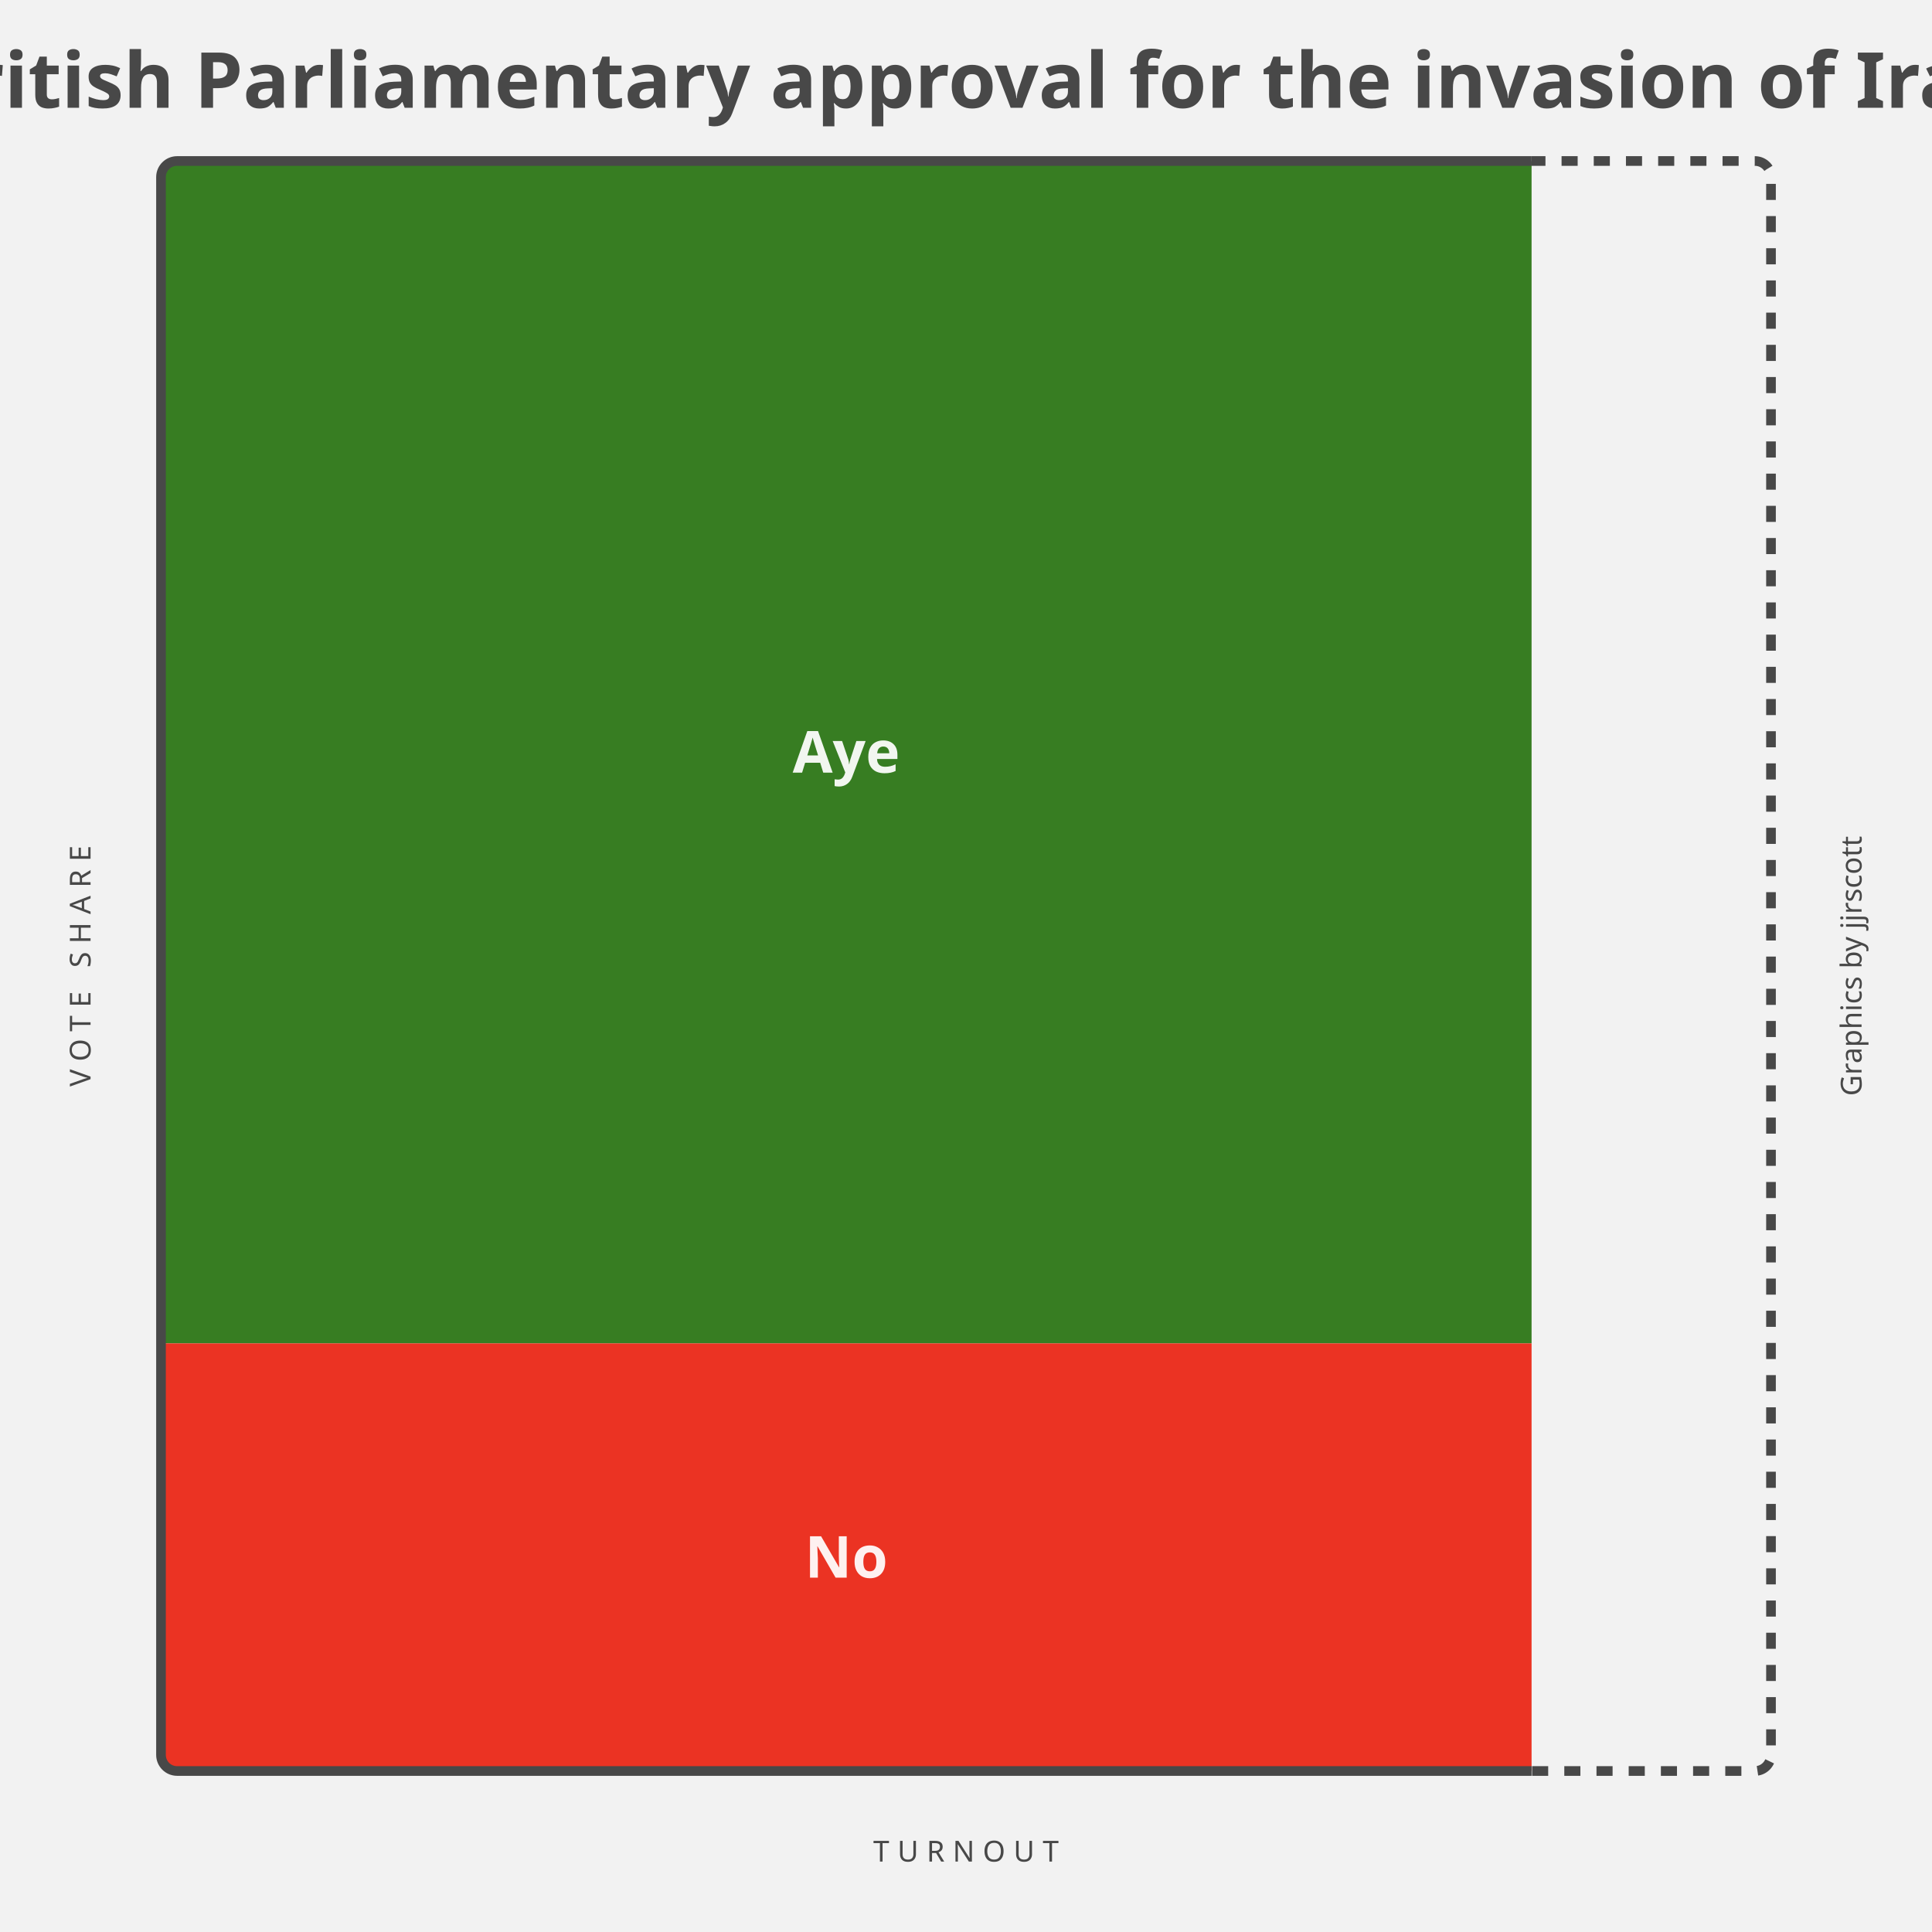
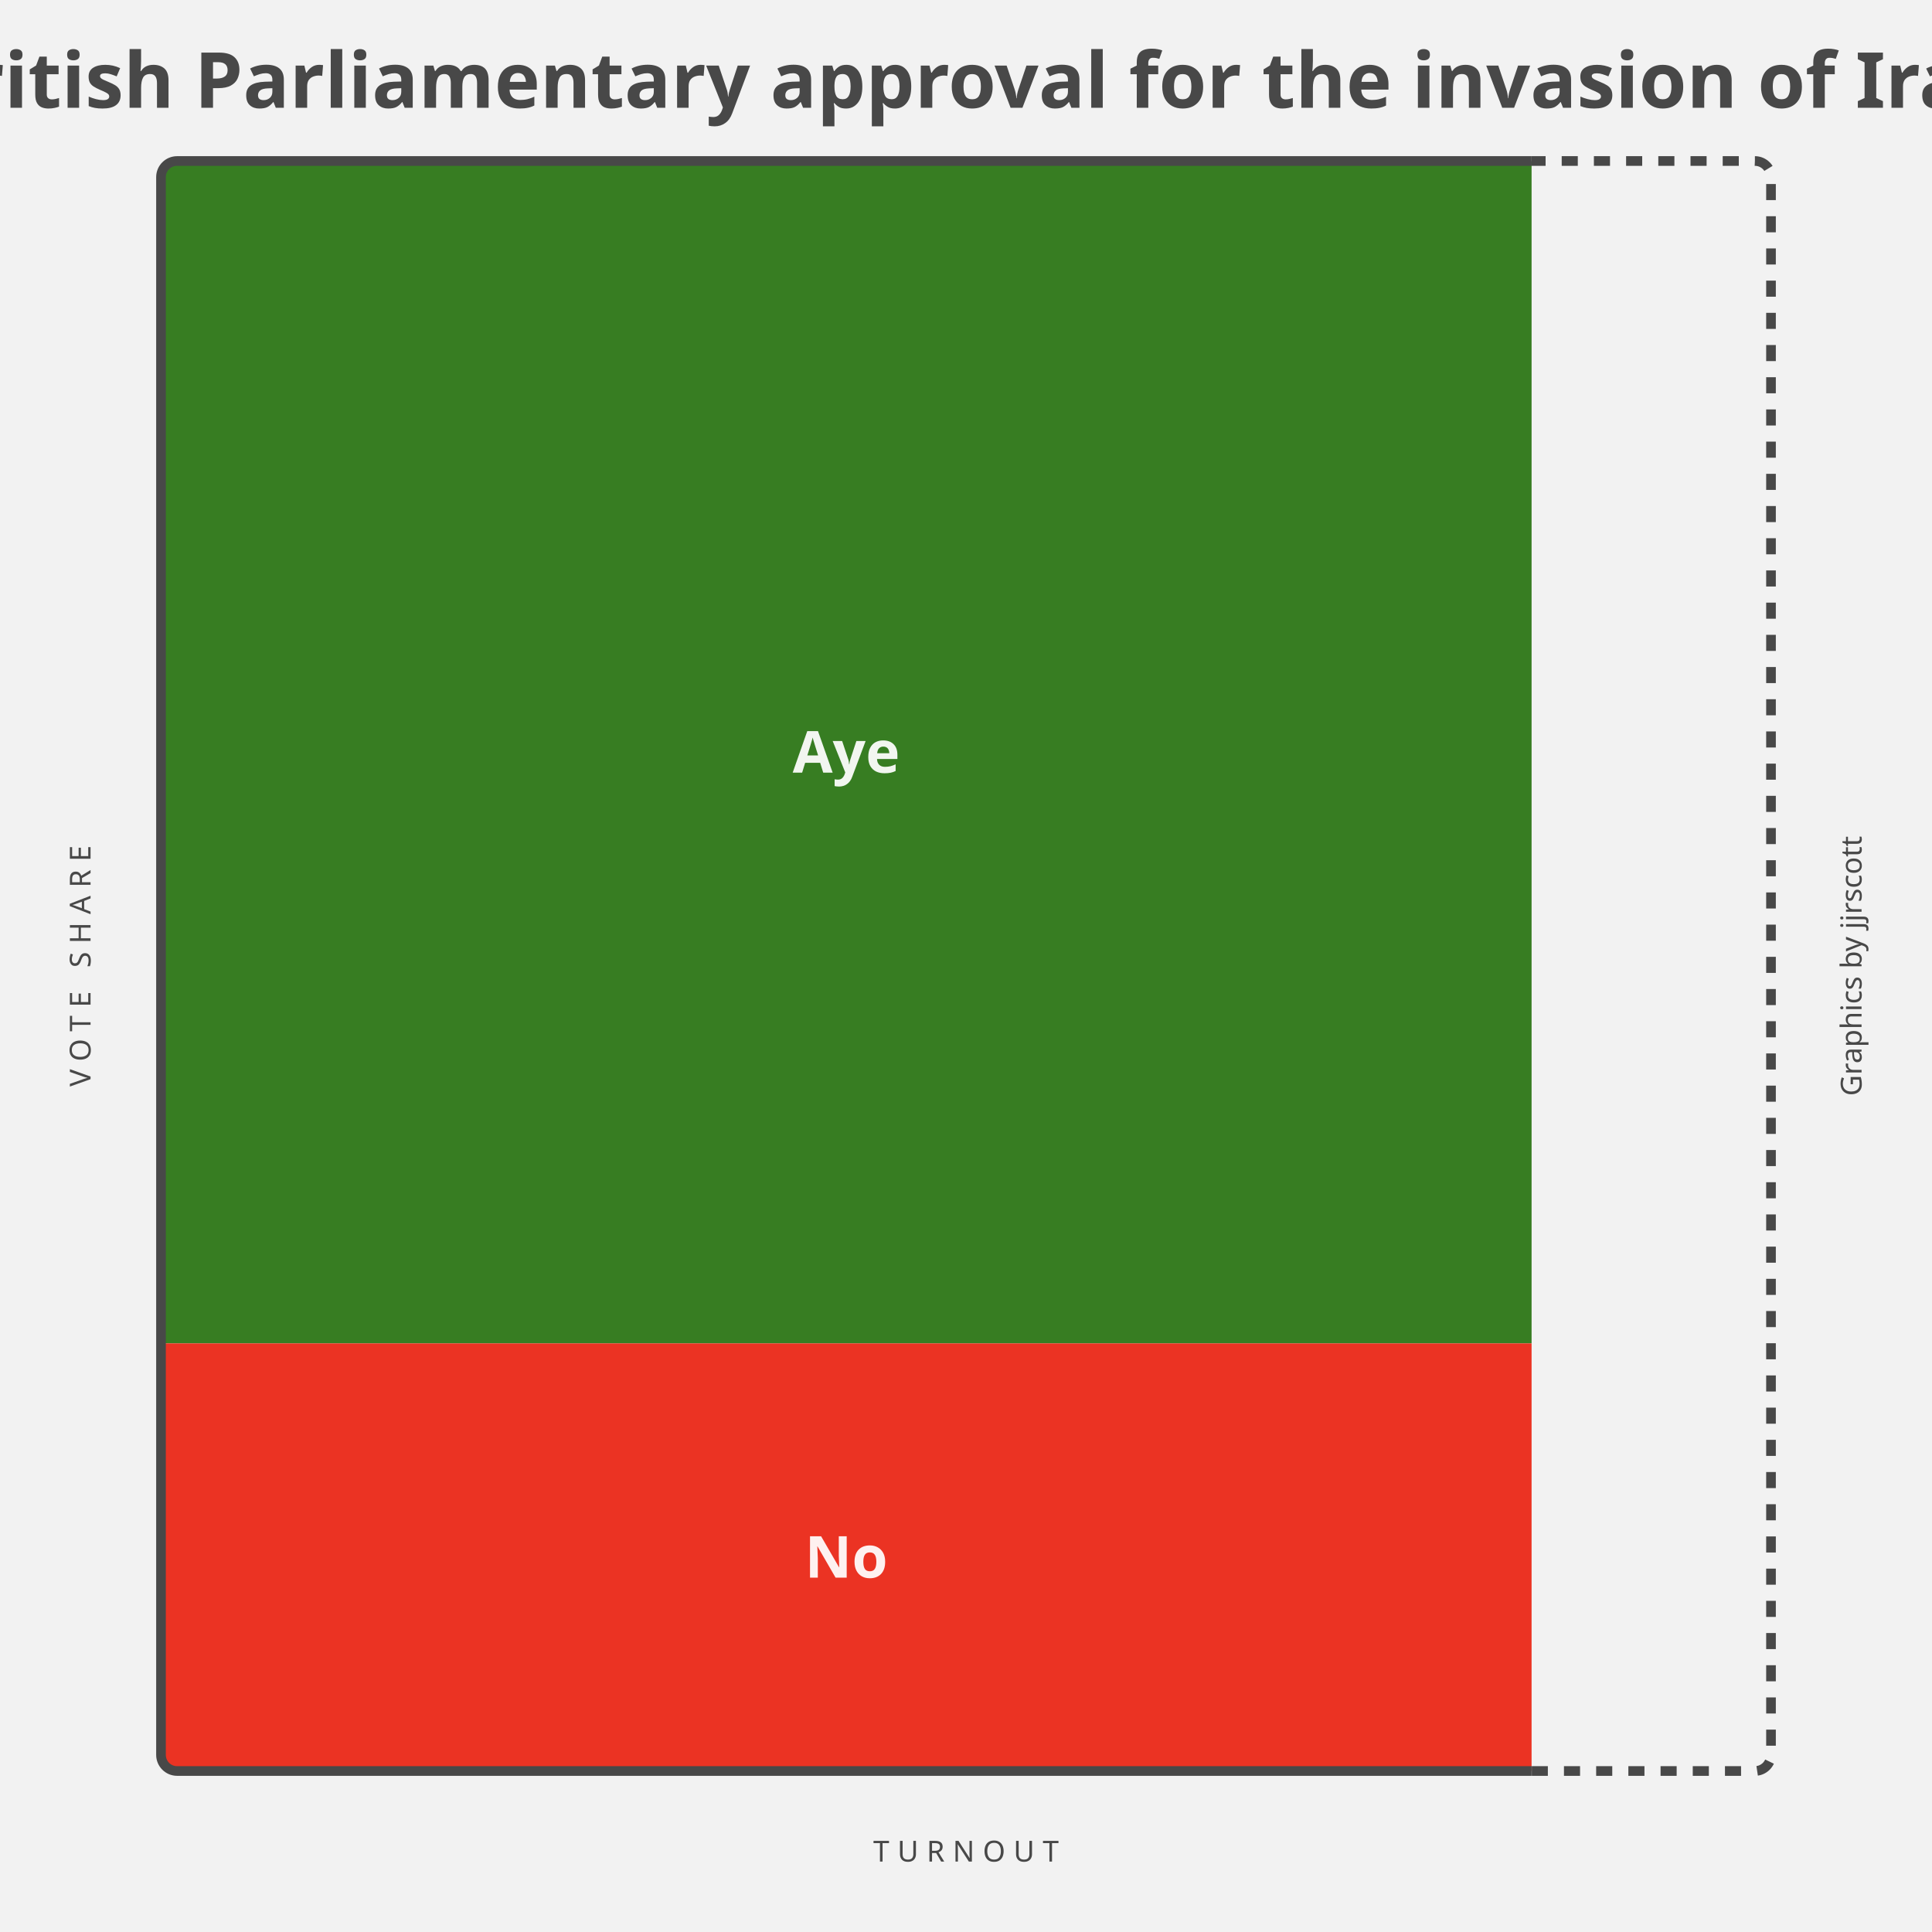
- <svg xmlns="http://www.w3.org/2000/svg" viewBox="0 0 400 400">
+ <svg xmlns="http://www.w3.org/2000/svg" viewBox="0 0 600 600">
  <defs>
    <mask id="border">
-       <rect x="33.333" y="33.333" width="333.333" height="333.333" fill="white" rx="3.333" />
+       <rect x="50.0" y="50.0" width="500.0" height="500.0" fill="white" rx="5.0" />
    </mask>
    <mask id="turnout">
-       <rect x="0" y="0" width="317.097" height="400" fill="white" />
+       <rect x="0" y="0" width="475.645" height="600" fill="white" />
    </mask>
    <mask id="absent">
-       <rect x="317.097" y="0" width="82.903" height="400" fill="white" />
+       <rect x="475.645" y="0" width="124.355" height="600" fill="white" />
    </mask>
  </defs>
-   <rect width="400" height="400" fill="#F2F2F2" />
-   <text x="200.0" y="16.667" text-anchor="middle" font-size="16.0" font-weight="bold" dominant-baseline="middle" fill="#484848" font-family="sans-serif">British Parliamentary approval for the invasion of Iraq</text>
-   <text x="0" y="0" text-anchor="middle" transform="translate(16.66667 200.0) rotate(-90)" font-size="6.0" dominant-baseline="middle" letter-spacing="1.667" fill="#484848" font-family="sans-serif">VOTE SHARE</text>
-   <text x="200.0" y="383.333" text-anchor="middle" font-size="6.0" dominant-baseline="middle" letter-spacing="1.667" fill="#484848" font-family="sans-serif">TURNOUT</text>
-   <text x="0" y="0" text-anchor="middle" transform="translate(383.3333 200.0) rotate(-90)" font-size="6.0" dominant-baseline="middle" fill="#484848" font-family="sans-serif">Graphics by jjrscott</text>
-   <rect x="33.333" y="33.333" width="283.763" height="244.801" fill="#377D22" mask="url(#border)" />
-   <text x="175.215" y="155.734" chart-padding="33.333" text-anchor="middle" font-size="12.0" dominant-baseline="middle" fill="#FFFFFFEE" font-weight="bold" font-family="sans-serif">Aye</text>
-   <rect x="33.333" y="278.134" width="283.763" height="88.532" fill="#EB3323" mask="url(#border)" />
-   <text x="175.215" y="322.4" chart-padding="33.333" text-anchor="middle" font-size="12.0" dominant-baseline="middle" fill="#FFFFFFEE" font-weight="bold" font-family="sans-serif">No</text>
-   <rect x="33.333" y="33.333" width="333.333" height="333.333" fill="none" rx="3.333" stroke-width="2.0" stroke="#484848" mask="url(#turnout)" />
-   <rect x="33.333" y="33.333" width="333.333" height="333.333" fill="none" rx="3.333" stroke-width="2.0" stroke="#484848" stroke-dasharray="3.333 3.333" mask="url(#absent)" />
+   <rect width="600" height="600" fill="#F2F2F2" />
+   <text x="300.0" y="25.0" text-anchor="middle" font-size="24.0" font-weight="bold" dominant-baseline="middle" fill="#484848" font-family="sans-serif">British Parliamentary approval for the invasion of Iraq</text>
+   <text x="0" y="0" text-anchor="middle" transform="translate(25.0 300.0) rotate(-90)" font-size="9.0" dominant-baseline="middle" letter-spacing="2.5" fill="#484848" font-family="sans-serif">VOTE SHARE</text>
+   <text x="300.0" y="575.0" text-anchor="middle" font-size="9.0" dominant-baseline="middle" letter-spacing="2.5" fill="#484848" font-family="sans-serif">TURNOUT</text>
+   <text x="0" y="0" text-anchor="middle" transform="translate(575.0 300.0) rotate(-90)" font-size="9.0" dominant-baseline="middle" fill="#484848" font-family="sans-serif">Graphics by jjrscott</text>
+   <rect x="50.0" y="50.0" width="425.645" height="367.201" fill="#377D22" mask="url(#border)" />
+   <text x="262.822" y="233.601" chart-padding="50.0" text-anchor="middle" font-size="18.0" dominant-baseline="middle" fill="#FFFFFFEE" font-weight="bold" font-family="sans-serif">Aye</text>
+   <rect x="50.0" y="417.201" width="425.645" height="132.799" fill="#EB3323" mask="url(#border)" />
+   <text x="262.822" y="483.601" chart-padding="50.0" text-anchor="middle" font-size="18.0" dominant-baseline="middle" fill="#FFFFFFEE" font-weight="bold" font-family="sans-serif">No</text>
+   <rect x="50.0" y="50.0" width="500.0" height="500.0" fill="none" rx="5.0" stroke-width="3.0" stroke="#484848" mask="url(#turnout)" />
+   <rect x="50.0" y="50.0" width="500.0" height="500.0" fill="none" rx="5.0" stroke-width="3.0" stroke="#484848" stroke-dasharray="5.0 5.0" mask="url(#absent)" />
</svg>
